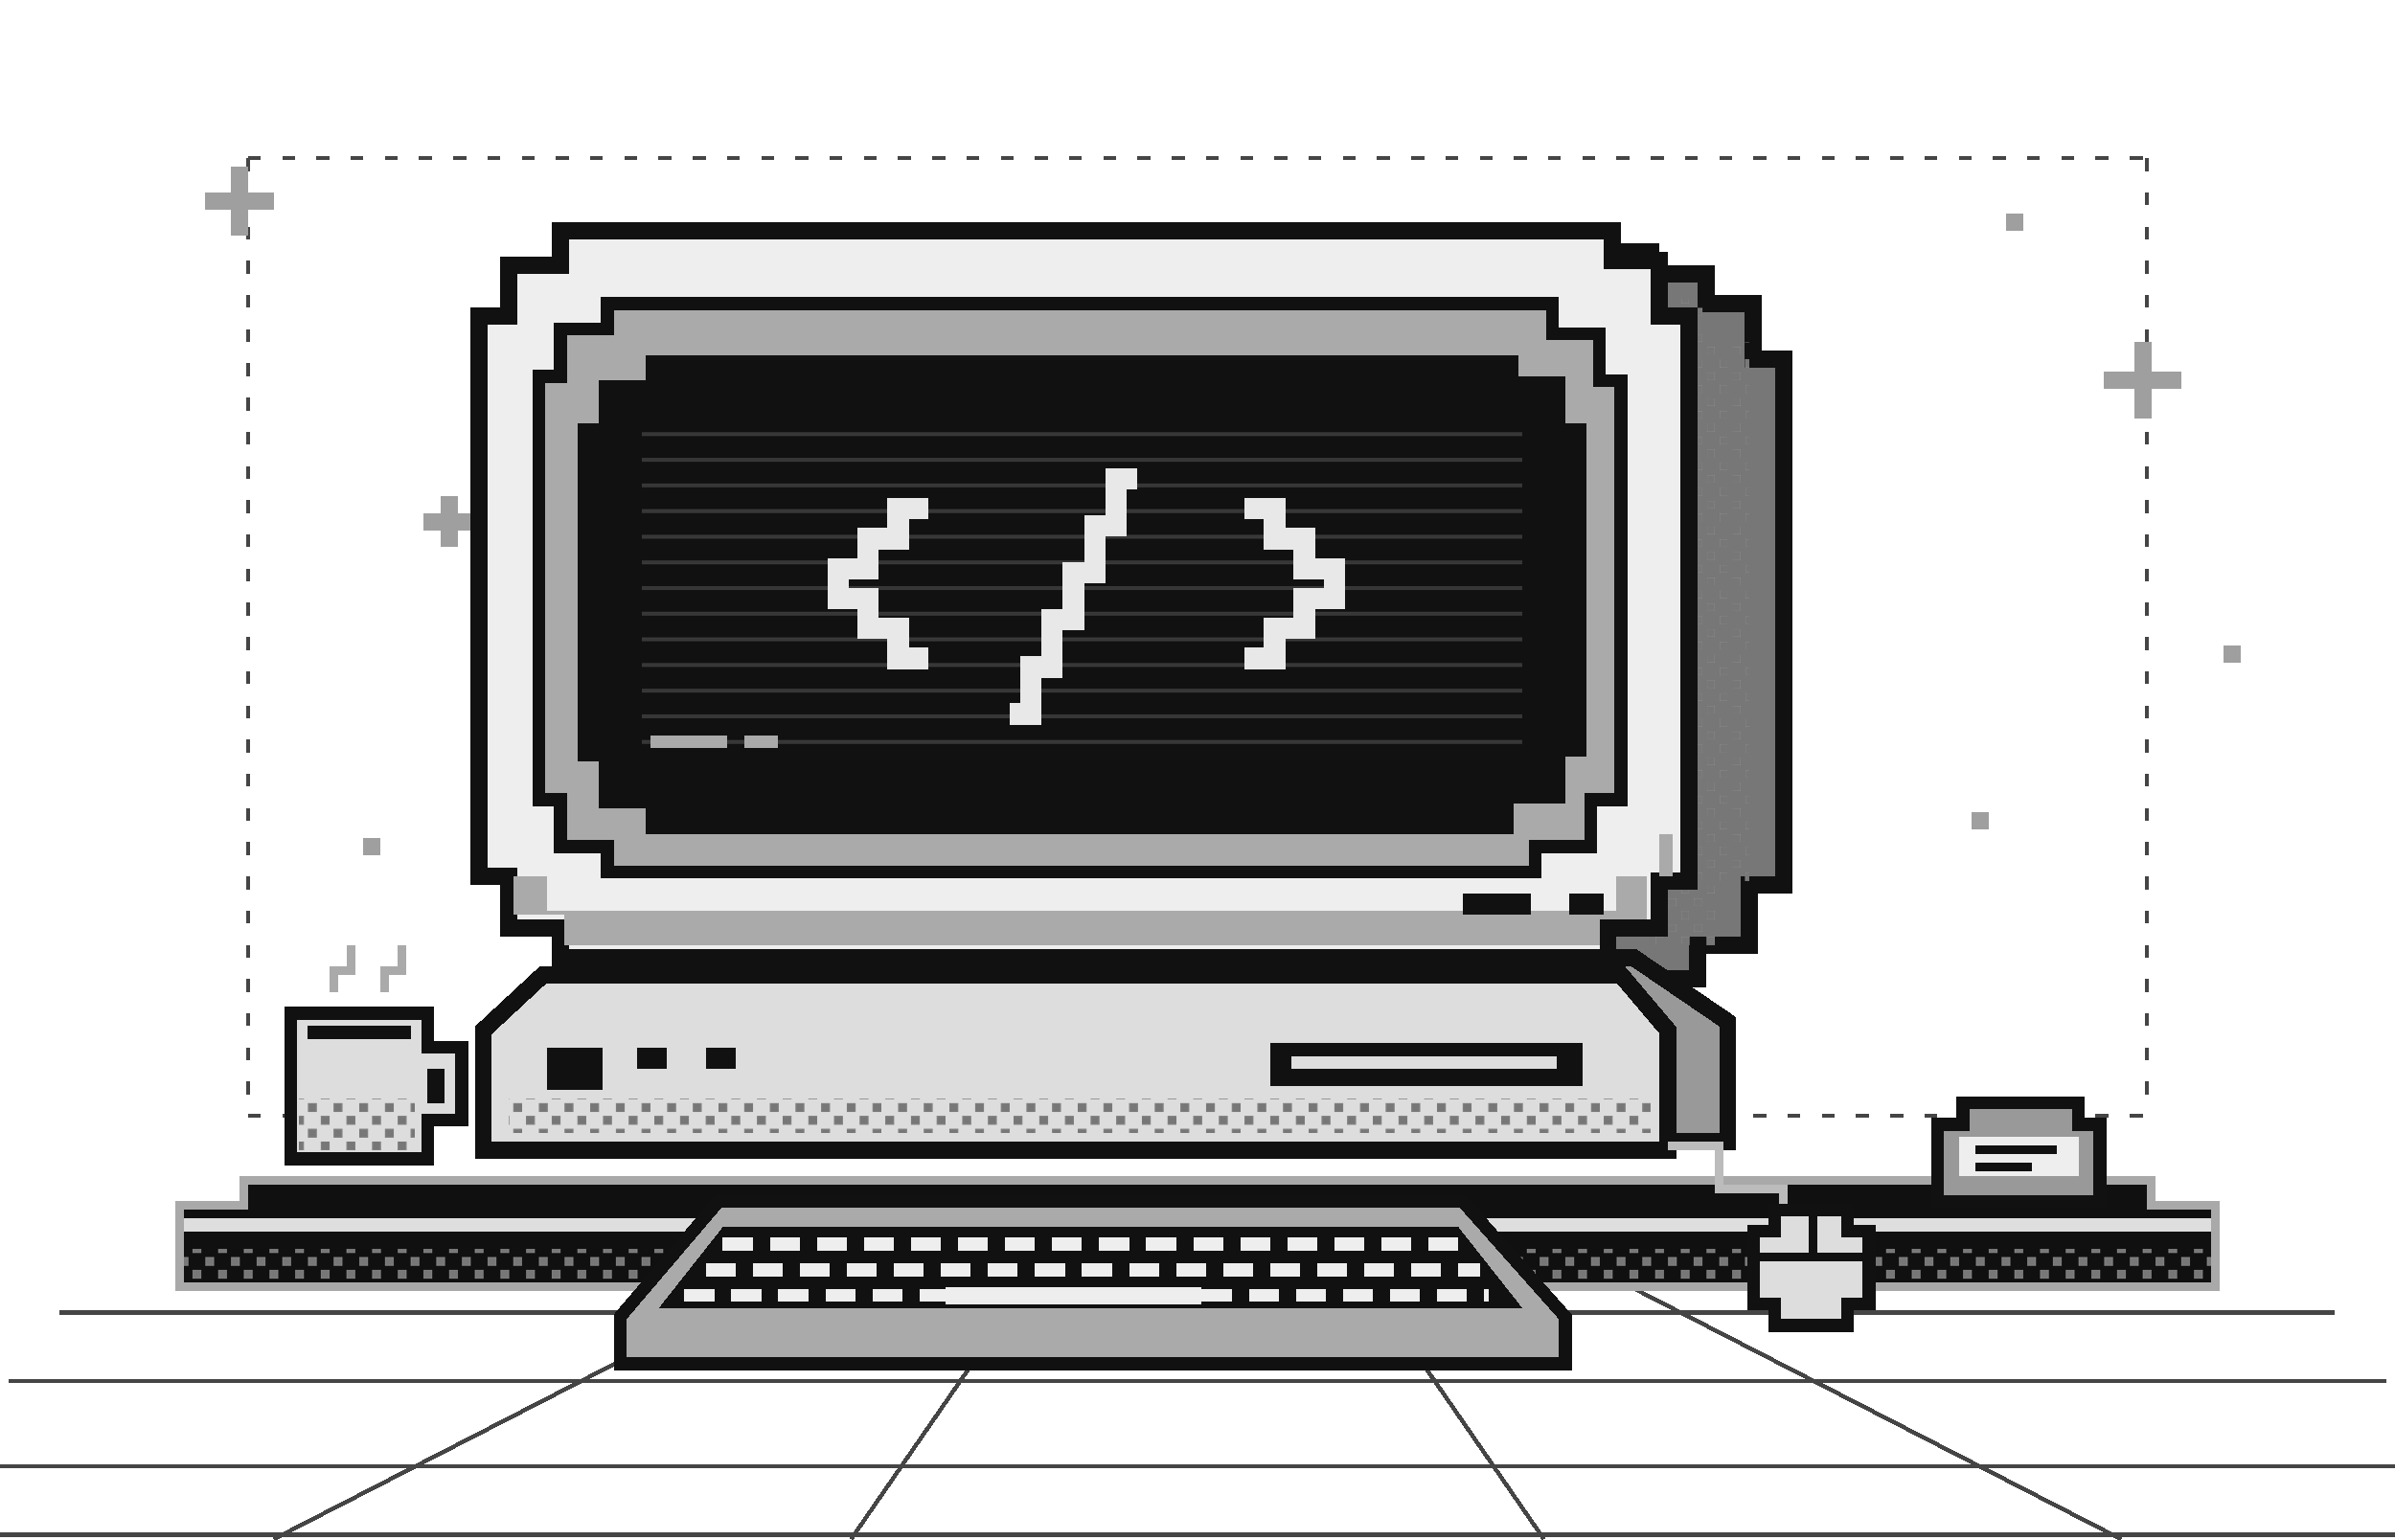
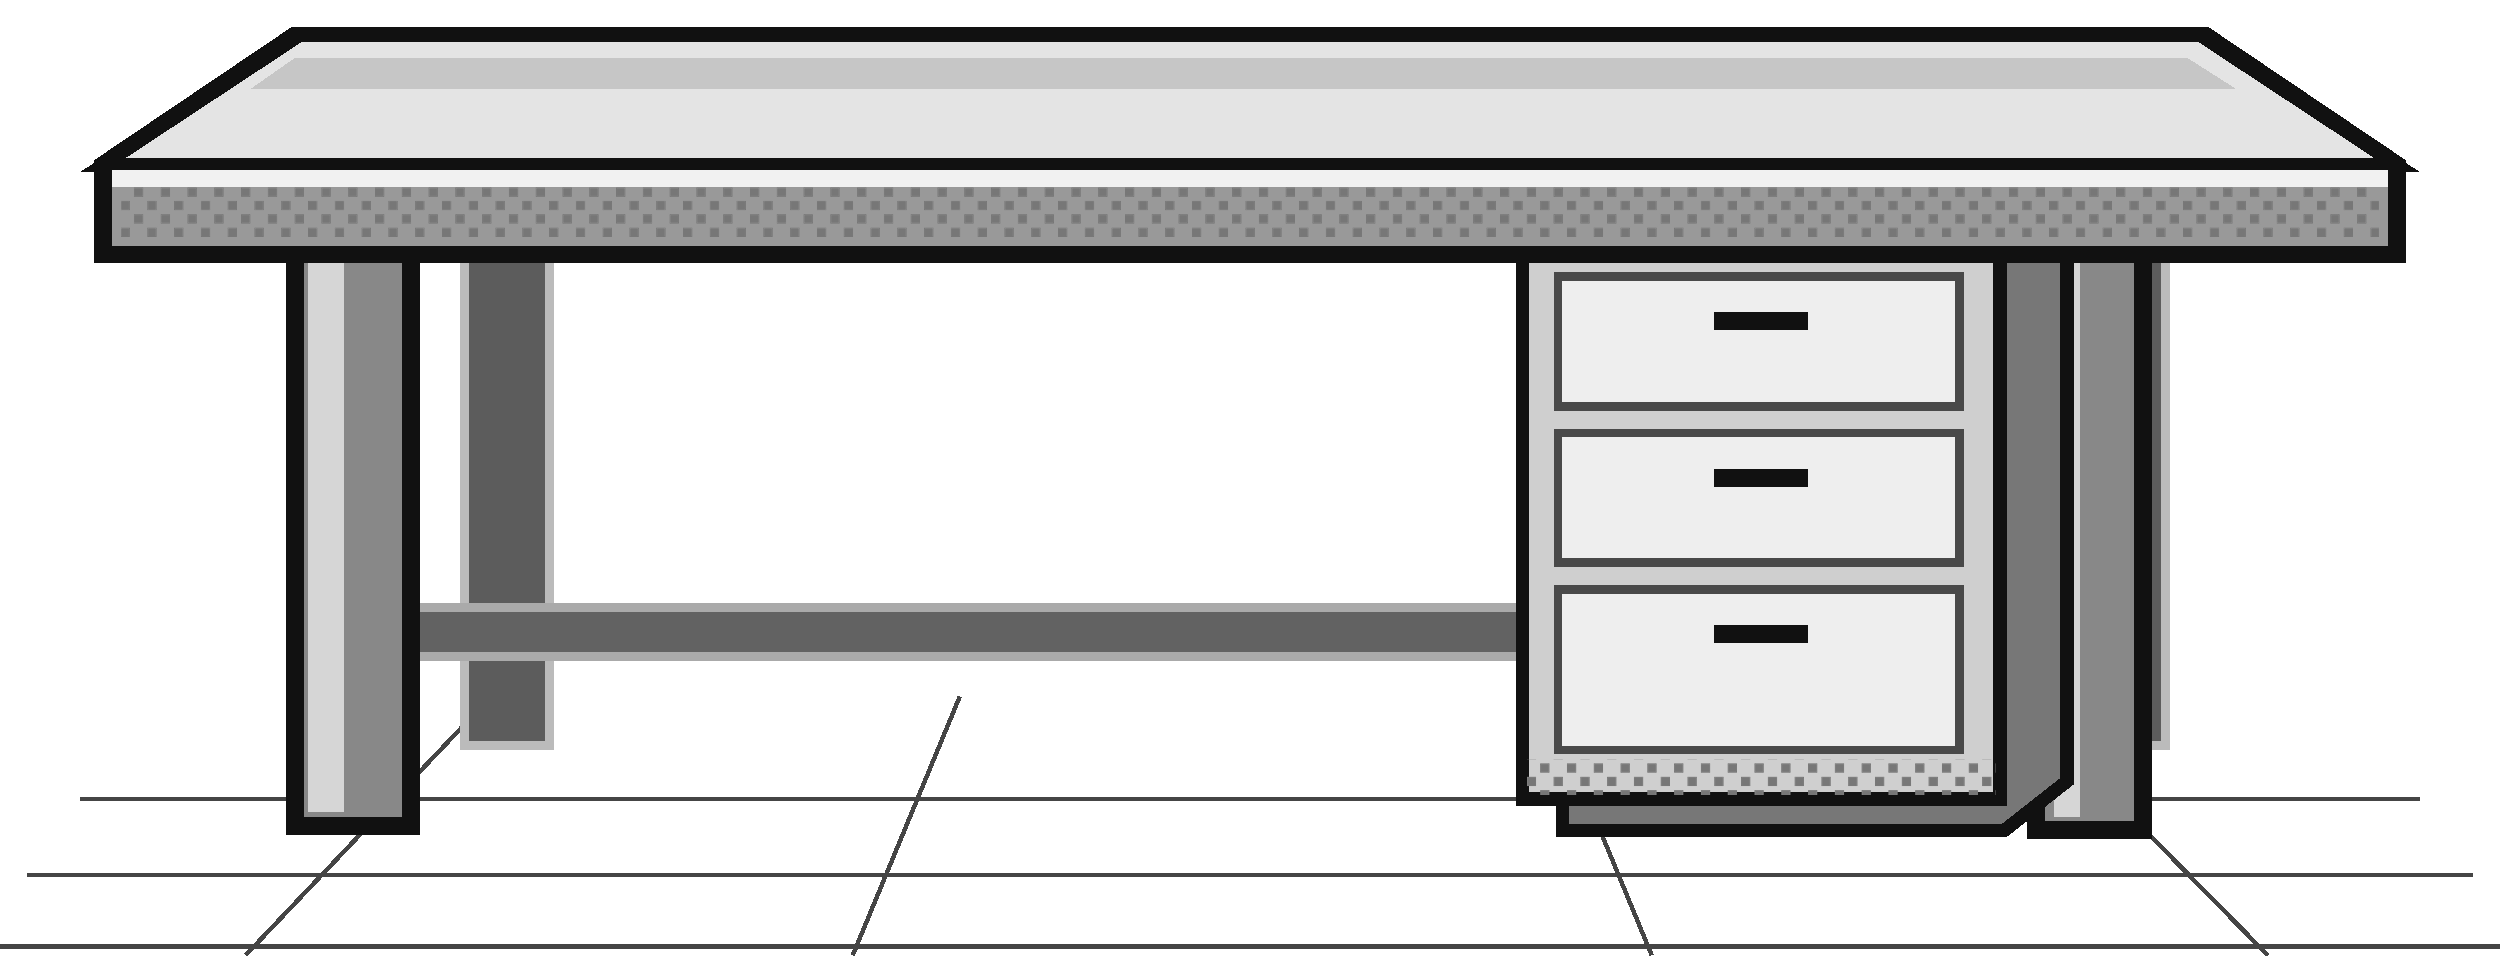
- <svg xmlns="http://www.w3.org/2000/svg" viewBox="0 0 560 360" shape-rendering="crispEdges">
+ <svg xmlns="http://www.w3.org/2000/svg" viewBox="0 0 560 214" shape-rendering="crispEdges">
+   <view id="desk" viewBox="0 0 560 214" />
+   <view id="terminal" viewBox="0 240 320 240" />
+   <view id="keyboard" viewBox="0 500 232 50" />
+   <view id="mouse" viewBox="240 500 42 40" />
+   <view id="mug" viewBox="300 500 52 63" />
+   <view id="notebook" viewBox="370 500 56 42" />
  <defs>
    <pattern id="dots" width="6" height="6" patternUnits="userSpaceOnUse">
      <path fill="#777" d="M0 0h2v2H0zM3 3h2v2H3z" />
    </pattern>
    <pattern id="scan" width="4" height="6" patternUnits="userSpaceOnUse">
      <path fill="#363636" d="M0 5h4v1H0z" />
    </pattern>
  </defs>
-   <g fill="none" stroke="#454545">
-     <path d="M14 307h532M2 323h556M0 343h560M0 359h560" />
-     <path d="M202 289 64 360m184-71-49 71m113-71 49 71m-3-71 138 71" />
-     <path stroke-dasharray="3 5" d="M58 37h444M58 261h444M58 37v224m444-224v224" />
+   <g>
+     <path fill="none" stroke="#454545" d="M18 179h524M6 196h548M0 212h560M110 156 55 214m160-58-24 58m155-58 24 58m81-58 57 58" />
+     <path fill="#5c5c5c" stroke="#bbb" stroke-width="2" d="M104 48h19v119h-19zm362 0h19v119h-19z" />
+     <path fill="#626262" stroke="#aaa" stroke-width="2" d="M84 136h393v11H84z" />
+     <path fill="#888" stroke="#111" stroke-width="4" d="M66 48h26v137H66zm390 0h24v138h-24z" />
+     <path fill="#d6d6d6" d="M69 53h8v129h-8zm391 0h6v130h-6z" />
+     <path fill="#777" stroke="#111" stroke-width="3" d="M350 47h113v128l-14 11H350z" />
+     <path fill="#cfcfcf" stroke="#111" stroke-width="3" d="M341 49h107v130H341z" />
+     <path fill="#eee" stroke="#494949" stroke-width="2" d="M349 62h90v29h-90zm0 35h90v29h-90zm0 35h90v36h-90z" />
+     <path fill="#111" d="M384 70h21v4h-21zm0 35h21v4h-21zm0 35h21v4h-21z" />
+     <path fill="url(#dots)" d="M342 170h105v8H342z" />
+     <path fill="#999" stroke="#111" stroke-width="4" d="M66 8h428l43 29v20H23V37z" />
+     <path fill="#e4e4e4" stroke="#111" stroke-width="3" d="M67 8h426l44 29H23z" />
+     <path fill="url(#dots)" d="M27 42h506v12H27z" />
+     <path fill="#f1f1f1" d="M25 38h510v4H25z" />
+     <path fill="#c6c6c6" d="M66 13h424l11 7H56z" />
  </g>
-   <g fill="#9f9f9f">
-     <path d="M48 45h6v-6h4v6h6v4h-6v6h-4v-6h-6zM492 87h7v-7h4v7h7v4h-7v7h-4v-7h-7zM99 120h4v-4h4v4h4v4h-4v4h-4v-4h-4z" />
-     <path d="M469 50h4v4h-4zM85 196h4v4h-4zM520 151h4v4h-4zM461 190h4v4h-4z" />
+   <g transform="translate(-104 192)">
+     <path fill="#777" stroke="#111" stroke-width="4" d="M147 59h239v5h13v7h11v13h7v123h-8v14h-12v8H149v-7h-14V69h12z" />
+     <path fill="url(#dots)" d="M389 70h10v10h10v127h-8v14h-14z" />
+     <path fill="#eee" stroke="#111" stroke-width="4" d="M131 54h246v7h11v13h7v132h-7v11h-12v7H131v-7h-12v-12h-7V74h7V62h12z" />
+     <path fill="#aaa" d="M120 205h8v8h250v-8h10v-10h3v10h-6v10h-11v6H132v-7h-12z" />
+     <path fill="#aaa" stroke="#111" stroke-width="3" d="M142 71h221v7h11v11h5v98h-7v11h-13v6H142v-6h-11v-11h-5V88h5V77h11z" />
+     <path fill="#111" d="M151 83h204v5h11v11h5v78h-5v11h-12v7H151v-6h-11v-11h-5V99h5V89h11z" />
+     <path fill="url(#scan)" d="M150 99h206v80H150z" />
+     <g fill="none" stroke="#e8e8e8" stroke-width="5">
+       <path d="M217 119h-7v7h-7v7h-7v7h7v7h7v7h7M291 119h7v7h7v7h7v7h-7v7h-7v7h-7" />
+       <path d="M266 112h-5v11h-5v11h-5v11h-5v11h-5v11h-5" />
+     </g>
+     <path fill="#aaa" d="M152 172h18v3h-18zM174 172h8v3h-8z" />
+     <path fill="#111" d="M342 209h16v5h-16zM367 209h8v5h-8z" />
+     <path fill="#999" stroke="#111" stroke-width="4" d="M137 224h245l22 15v28H118v-29z" />
+     <path fill="#ddd" stroke="#111" stroke-width="4" d="M127 228h252l11 13v28H113v-28z" />
+     <path fill="url(#dots)" d="M119 257h267v8H119z" />
+     <path fill="#111" d="M128 245h13v10h-13zM149 245h7v5h-7zM165 245h7v5h-7zM297 244h73v10h-73z" />
+     <path fill="#ddd" d="M302 247h62v3h-62z" />
  </g>
-   <path fill="#101010" stroke="#a9a9a9" stroke-width="2" d="M57 276h446v6h15v19H42v-19h15z" />
-   <path fill="url(#dots)" d="M43 292h474v8H43z" />
-   <path fill="#dedede" d="M43 285h474v3H43z" />
-   <path fill="#777" stroke="#111" stroke-width="4" d="M147 59h239v5h13v7h11v13h7v123h-8v14h-12v8H149v-7h-14V69h12z" />
-   <path fill="url(#dots)" d="M389 70h10v10h10v127h-8v14h-14z" />
-   <path fill="#eee" stroke="#111" stroke-width="4" d="M131 54h246v7h11v13h7v132h-7v11h-12v7H131v-7h-12v-12h-7V74h7V62h12z" />
-   <path fill="#aaa" d="M120 205h8v8h250v-8h10v-10h3v10h-6v10h-11v6H132v-7h-12z" />
-   <path fill="#aaa" stroke="#111" stroke-width="3" d="M142 71h221v7h11v11h5v98h-7v11h-13v6H142v-6h-11v-11h-5V88h5V77h11z" />
-   <path fill="#111" d="M151 83h204v5h11v11h5v78h-5v11h-12v7H151v-6h-11v-11h-5V99h5V89h11z" />
-   <path fill="url(#scan)" d="M150 99h206v80H150z" />
-   <g fill="none" stroke="#e8e8e8" stroke-width="5">
-     <path d="M217 119h-7v7h-7v7h-7v7h7v7h7v7h7M291 119h7v7h7v7h7v7h-7v7h-7v7h-7" />
-     <path d="M266 112h-5v11h-5v11h-5v11h-5v11h-5v11h-5" />
+   <g transform="translate(-140 225)">
+     <path fill="#aaa" stroke="#111" stroke-width="3" d="M168 281h174l24 27v11H145v-11z" />
+     <path fill="#111" d="M169 287h172l15 19H154z" />
+     <path fill="none" stroke="#eee" stroke-width="3" stroke-dasharray="7 4" d="M169 291h172m-176 6h181m-186 6h188" />
+     <path fill="#eee" d="M221 301h60v4h-60z" />
  </g>
-   <path fill="#aaa" d="M152 172h18v3h-18zM174 172h8v3h-8z" />
-   <path fill="#111" d="M342 209h16v5h-16zM367 209h8v5h-8z" />
-   <path fill="#999" stroke="#111" stroke-width="4" d="M137 224h245l22 15v28H118v-29z" />
-   <path fill="#ddd" stroke="#111" stroke-width="4" d="M127 228h252l11 13v28H113v-28z" />
-   <path fill="url(#dots)" d="M119 257h267v8H119z" />
-   <path fill="#111" d="M128 245h13v10h-13zM149 245h7v5h-7zM165 245h7v5h-7zM297 244h73v10h-73z" />
-   <path fill="#ddd" d="M302 247h62v3h-62z" />
-   <path fill="#aaa" stroke="#111" stroke-width="3" d="M168 281h174l24 27v11H145v-11z" />
-   <path fill="#111" d="M169 287h172l15 19H154z" />
-   <path fill="none" stroke="#eee" stroke-width="3" stroke-dasharray="7 4" d="M169 291h172m-176 6h181m-186 6h188" />
-   <path fill="#eee" d="M221 301h60v4h-60z" />
-   <path fill="none" stroke="#bcbcbc" stroke-width="2" d="M390 268h12v10h15v9" />
-   <path fill="#ddd" stroke="#111" stroke-width="3" d="M415 283h17v5h5v17h-5v5h-17v-5h-5v-17h5z" />
-   <path stroke="#111" stroke-width="2" d="M424 283v10m-13 1h25" />
-   <path fill="#ddd" stroke="#111" stroke-width="3" d="M68 237h32v8h8v17h-8v9H68z" />
-   <path fill="#111" d="M100 250h4v8h-4zM72 240h24v3H72z" />
-   <path fill="url(#dots)" d="M70 257h27v12H70z" />
-   <path fill="none" stroke="#aaa" stroke-width="2" d="M78 232v-5h4v-6m8 11v-5h4v-6" />
-   <path fill="#999" stroke="#111" stroke-width="3" d="M459 258h27v5h5v18h-38v-18h6z" />
-   <path fill="#eee" d="M458 266h28v9h-28z" />
-   <path fill="#111" d="M462 268h19v2h-19zm0 4h13v2h-13z" />
+   <g transform="translate(-164 220)">
+     <path fill="#ddd" stroke="#111" stroke-width="3" d="M415 283h17v5h5v17h-5v5h-17v-5h-5v-17h5z" />
+     <path stroke="#111" stroke-width="2" d="M424 283v10m-13 1h25" />
+   </g>
+   <g transform="translate(237 286)">
+     <path fill="#ddd" stroke="#111" stroke-width="3" d="M68 237h32v8h8v17h-8v9H68z" />
+     <path fill="#111" d="M100 250h4v8h-4zM72 240h24v3H72z" />
+     <path fill="url(#dots)" d="M70 257h27v12H70z" />
+     <path fill="none" stroke="#aaa" stroke-width="2" d="M78 232v-5h4v-6m8 11v-5h4v-6" />
+   </g>
+   <g transform="translate(-79 243)">
+     <path fill="#999" stroke="#111" stroke-width="3" d="M459 258h27v5h5v18h-38v-18h6z" />
+     <path fill="#eee" d="M458 266h28v9h-28z" />
+     <path fill="#111" d="M462 268h19v2h-19zm0 4h13v2h-13z" />
+   </g>
</svg>
